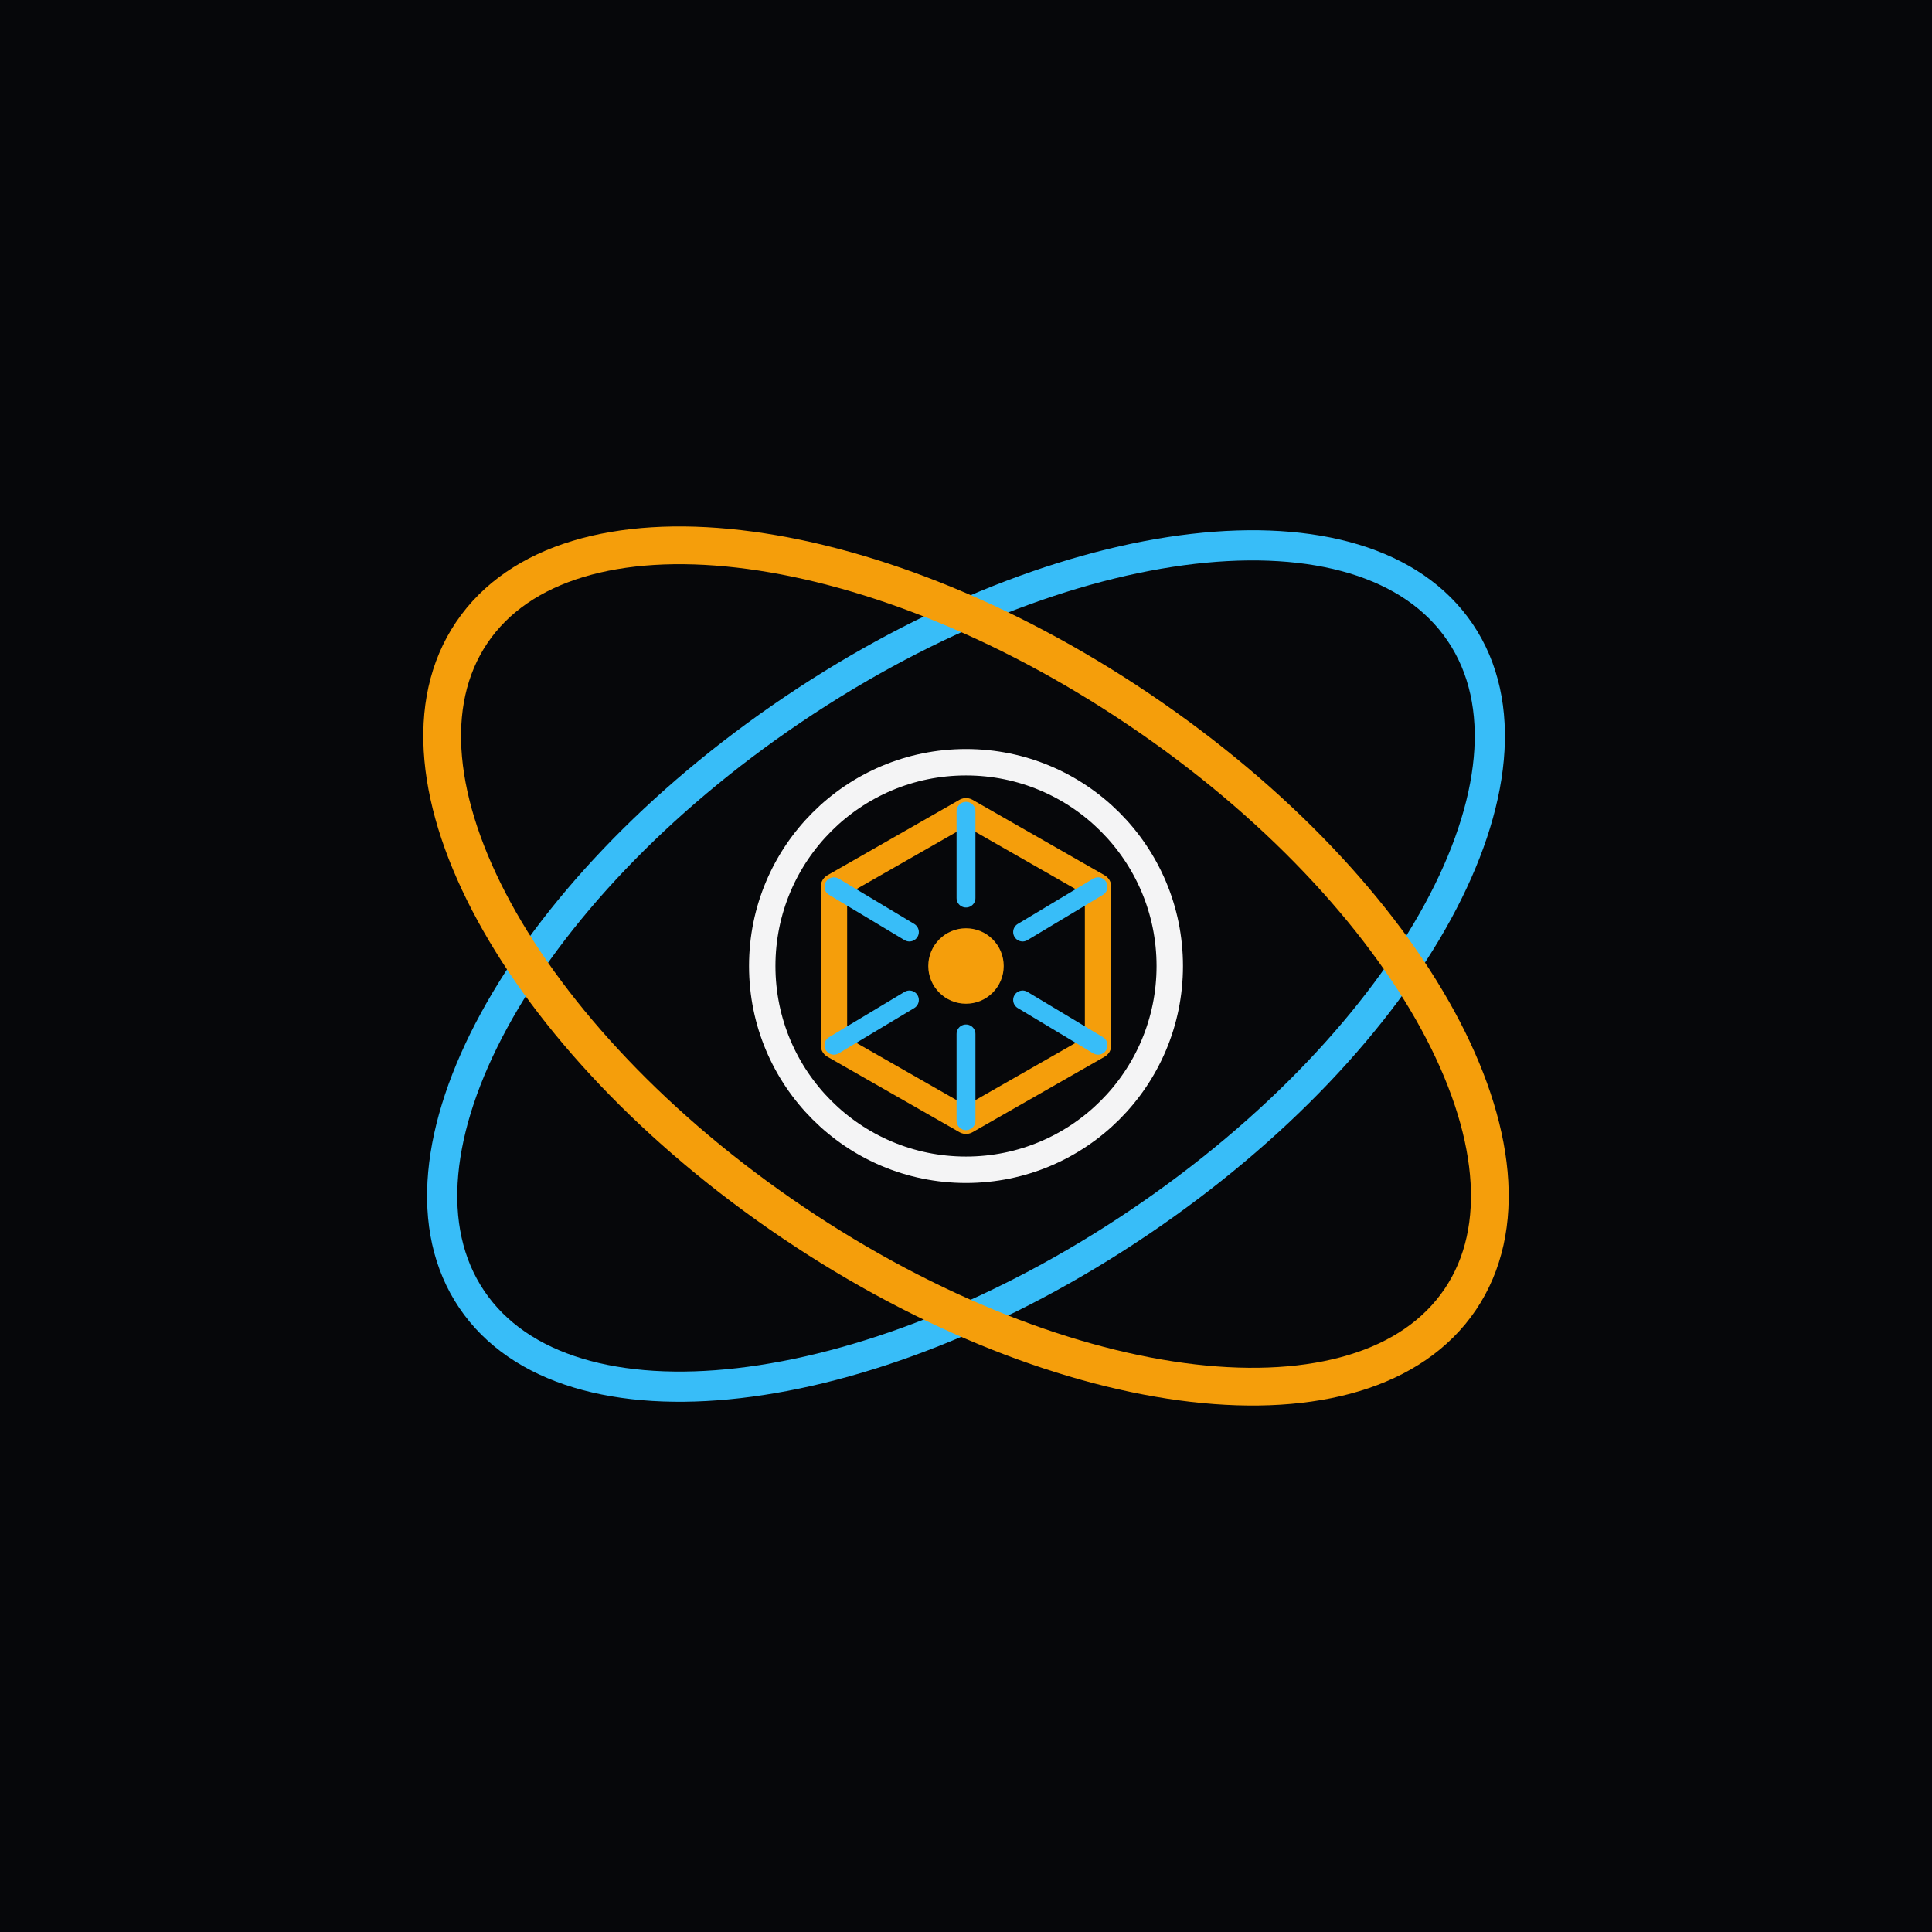
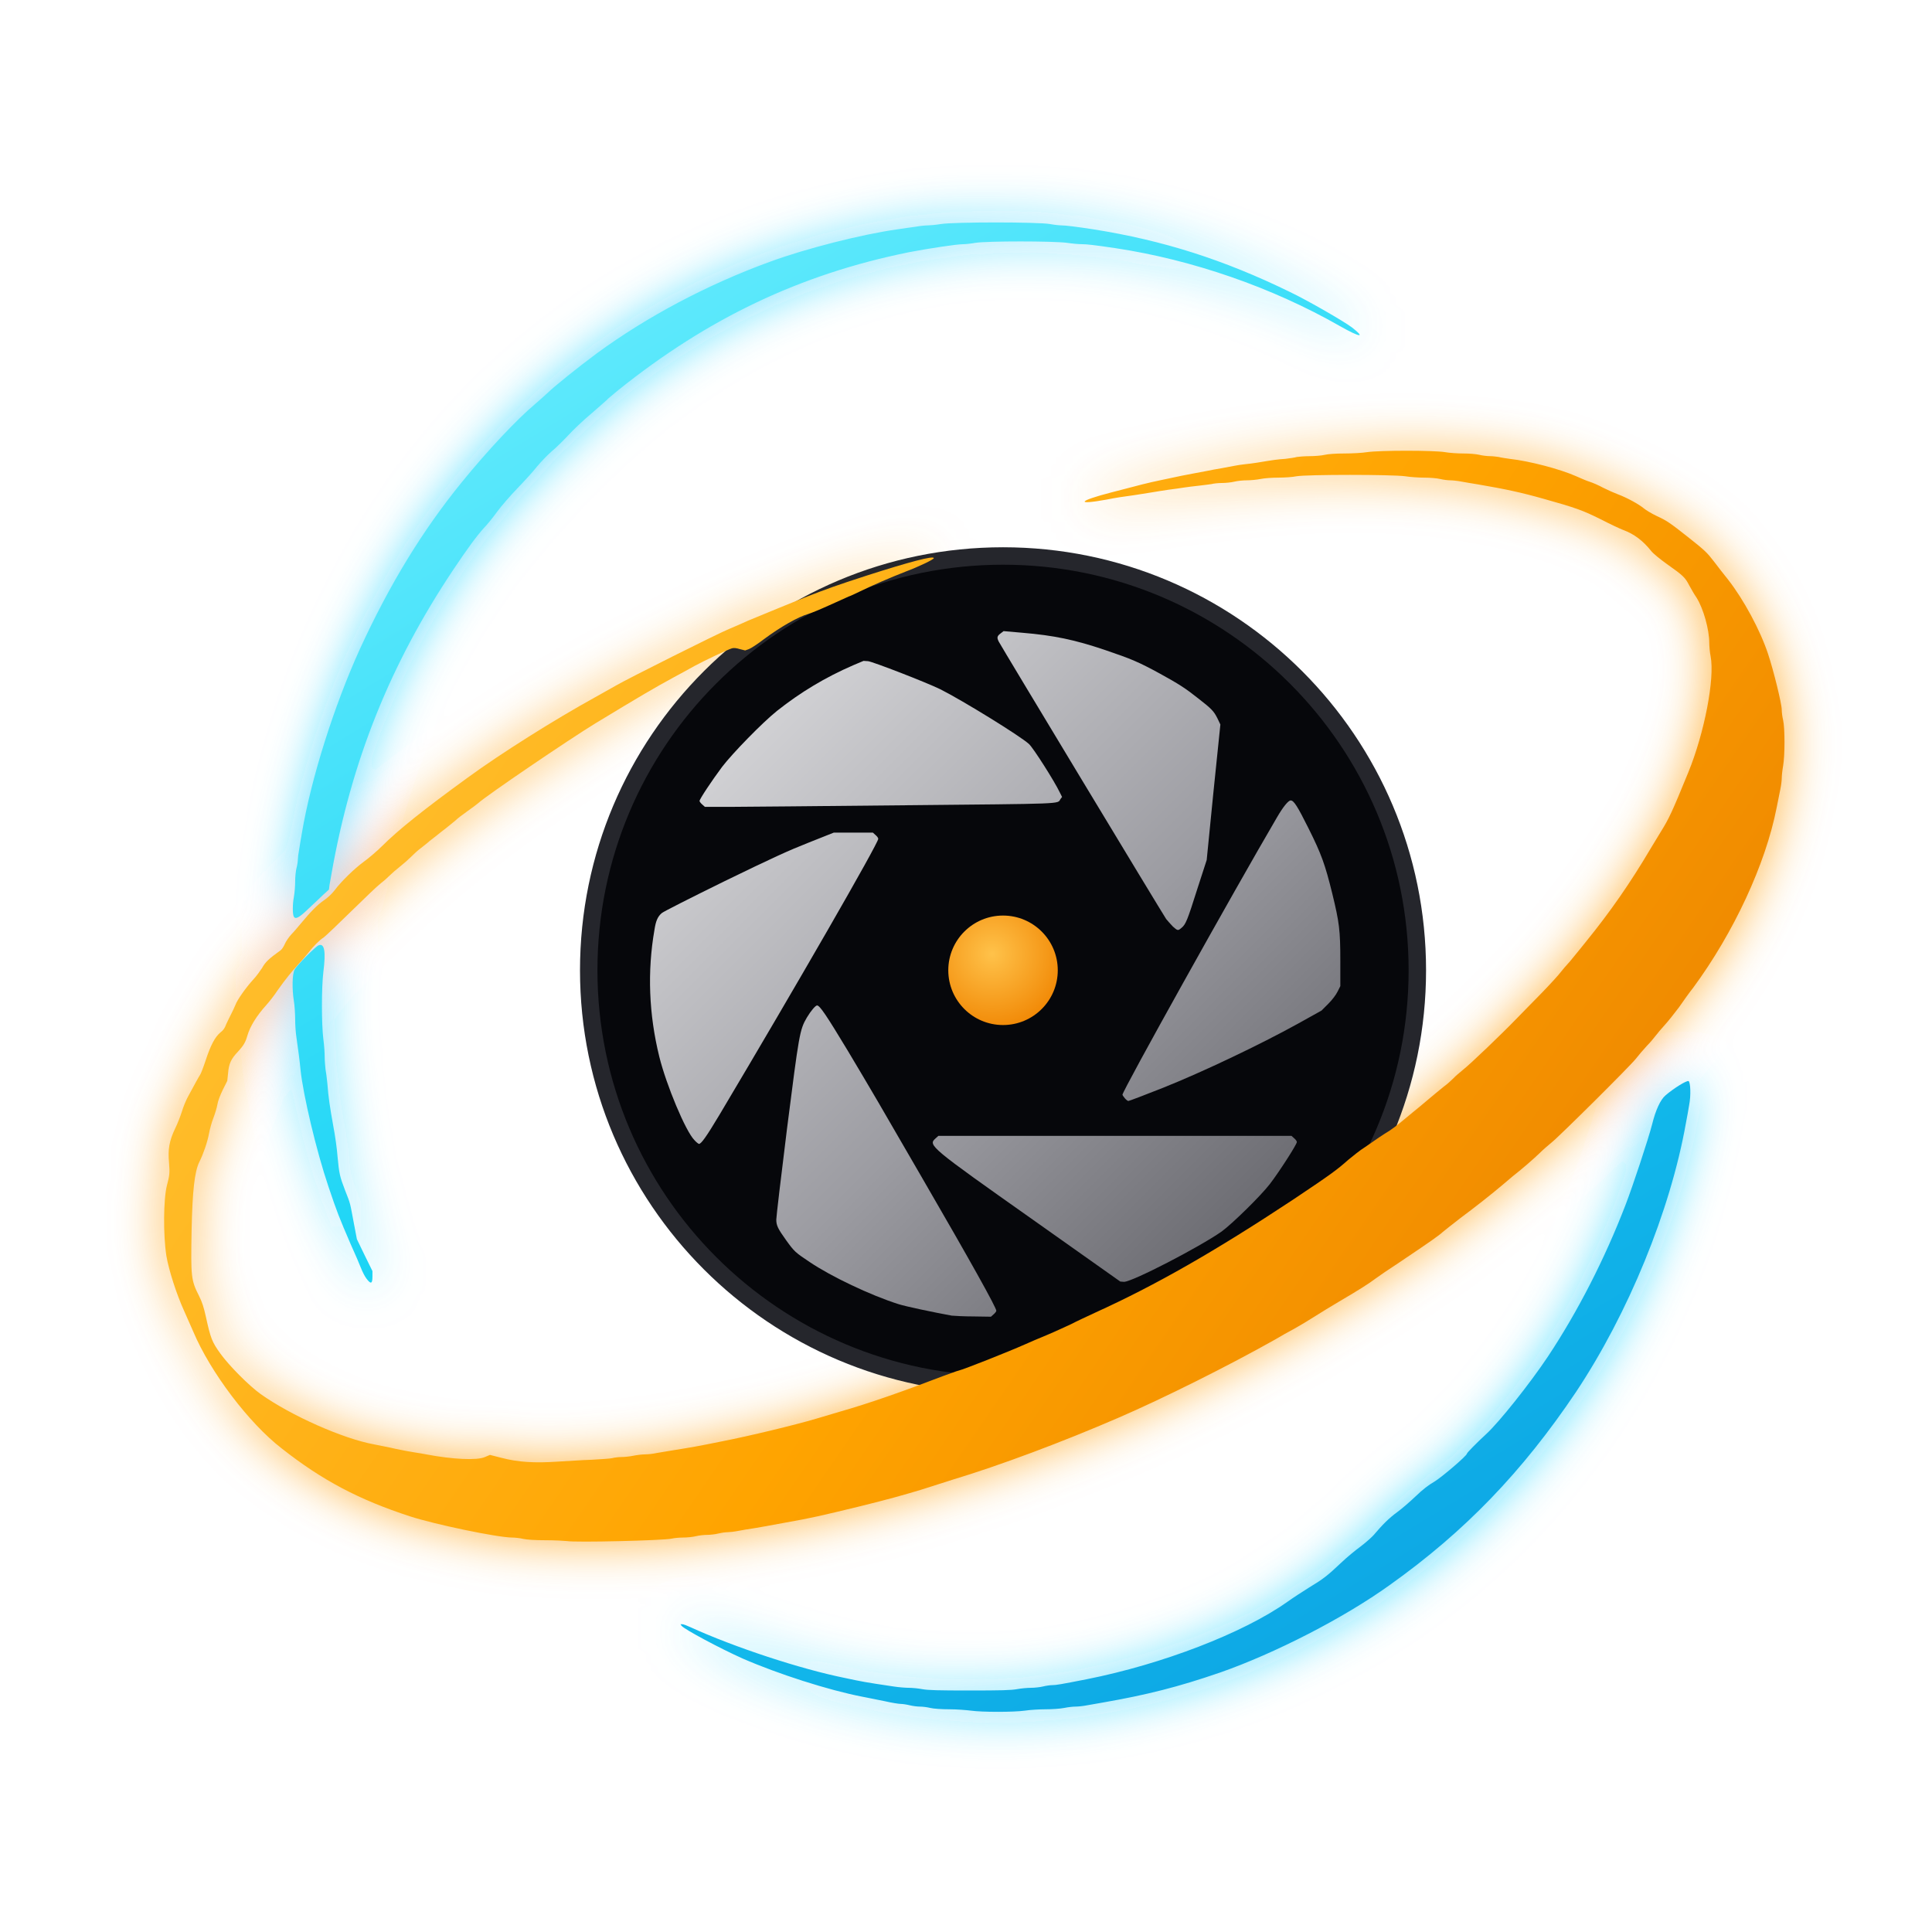
- <svg xmlns="http://www.w3.org/2000/svg" viewBox="0 0 512 512" role="img" aria-label="KINEMA orbital cinema mark">
-   <rect width="512" height="512" fill="#06070A" />
-   <g fill="none" stroke-linecap="round" stroke-linejoin="round">
-     <ellipse cx="256" cy="256" rx="158" ry="82" stroke="#38BDF8" stroke-width="8" transform="rotate(-34 256 256)" />
-     <ellipse cx="256" cy="256" rx="158" ry="82" stroke="#F59E0B" stroke-width="10" transform="rotate(34 256 256)" />
-     <circle cx="256" cy="256" r="54" stroke="#F4F4F5" stroke-width="7" />
-     <path d="M256 215 291 235 291 277 256 297 221 277 221 235Z" stroke="#F59E0B" stroke-width="7" />
-     <path d="M256 215 256 238 M291 235 271 247 M291 277 271 265 M256 297 256 274 M221 277 241 265 M221 235 241 247" stroke="#38BDF8" stroke-width="5" />
+ <svg xmlns="http://www.w3.org/2000/svg" viewBox="0 0 720 720" role="img" aria-label="Kinema">
+   <defs>
+     <linearGradient id="gOrange" gradientUnits="userSpaceOnUse" x1="72.0" y1="180.0" x2="648.0" y2="576.0">
+       <stop offset="0" stop-color="#FFC83D" />
+       <stop offset=".55" stop-color="#FFA400" />
+       <stop offset="1" stop-color="#E67A00" />
+     </linearGradient>
+     <linearGradient id="gCyan" gradientUnits="userSpaceOnUse" x1="144.0" y1="36.0" x2="540.0" y2="684.0">
+       <stop offset="0" stop-color="#7DF3FF" />
+       <stop offset=".5" stop-color="#19D3F5" />
+       <stop offset="1" stop-color="#0A9BE0" />
+     </linearGradient>
+     <linearGradient id="gBlade" gradientUnits="userSpaceOnUse" x1="244.056" y1="231.871" x2="503.553" y2="491.369">
+       <stop offset="0" stop-color="#E4E4E6" />
+       <stop offset=".55" stop-color="#9C9CA2" />
+       <stop offset="1" stop-color="#55555B" />
+     </linearGradient>
+     <radialGradient id="gDot" cx=".4" cy=".35" r=".75">
+       <stop offset="0" stop-color="#FFC24A" />
+       <stop offset="1" stop-color="#F08400" />
+     </radialGradient>
+     <filter id="blur" x="-20%" y="-20%" width="140%" height="140%">
+       <feGaussianBlur stdDeviation="9" />
+     </filter>
+   </defs>
+   <g transform="translate(0 0)">
+     <g filter="url(#blur)" opacity=".75">
+       <path d="M361.8 637.5C360.2 637.3 356.6 637.0 353.8 637.0C350.9 637.0 347.9 636.8 346.7 636.5C345.5 636.2 343.8 636.0 342.8 636.0C341.9 636.0 340.2 635.8 339.0 635.5C337.8 635.2 336.3 635.0 335.7 635.0C335.0 635.0 332.4 634.6 329.8 634.0C327.3 633.5 323.4 632.7 321.3 632.3C308.9 629.9 290.1 623.9 276.8 618.1C268.5 614.4 255.2 607.3 254.0 605.9L253.6 605.3L254.3 605.3C254.7 605.3 256.0 605.8 257.3 606.4C273.5 613.8 298.2 622.0 315.2 625.4C321.3 626.7 322.2 626.9 333.0 628.5C334.9 628.8 337.5 629.0 338.7 629.0C339.9 629.0 342.1 629.2 343.7 629.5C345.9 629.9 349.6 630.0 361.3 630.0C373.0 630.0 376.8 629.9 379.0 629.5C380.6 629.2 382.9 629.0 384.2 629.0C385.4 629.0 387.5 628.8 388.7 628.5C389.9 628.2 391.4 628.0 392.2 628.0C393.6 628.0 395.3 627.7 405.0 625.8C433.2 620.2 463.3 608.6 479.7 597.0C481.8 595.5 485.5 593.1 487.9 591.6C493.2 588.4 494.6 587.3 499.8 582.4C502.0 580.3 505.3 577.6 507.1 576.3C508.8 575.0 511.0 573.1 511.9 572.1C515.2 568.2 517.6 565.8 520.6 563.6C522.4 562.3 525.5 559.6 527.6 557.6C530.2 555.1 532.4 553.4 534.5 552.2C537.2 550.6 546.7 542.5 546.7 541.7C546.7 541.4 550.2 537.8 553.9 534.4C558.6 530.1 570.1 515.7 576.9 505.5C587.9 488.9 598.0 469.3 605.8 449.0C608.5 442.0 614.3 424.5 615.7 419.0C617.0 413.7 618.8 409.8 620.7 408.2C623.7 405.6 628.7 402.5 629.3 402.9C630.0 403.4 630.2 408.3 629.5 411.8C629.3 413.3 628.7 416.3 628.3 418.5C622.5 451.2 606.8 489.5 587.3 518.8C567.4 548.4 546.0 570.7 517.9 590.7C500.8 603.0 475.0 616.2 454.7 623.3C439.0 628.7 427.5 631.6 410.9 634.5C409.3 634.8 406.8 635.2 405.2 635.5C403.7 635.8 401.8 636.0 400.8 636.0C399.9 636.0 398.0 636.2 396.6 636.5C395.1 636.8 392.0 637.0 389.7 637.0C387.4 637.0 383.9 637.2 382.0 637.5C377.7 638.1 366.0 638.1 361.8 637.5ZM136.5 476.4C135.9 475.6 135.0 473.8 134.5 472.5C134.0 471.2 132.3 467.2 130.7 463.7C126.3 453.5 125.6 451.7 122.4 442.2C117.9 428.9 113.0 408.2 112.0 398.7C111.7 395.4 111.2 391.7 110.5 386.8C110.2 385.0 110.0 381.9 110.0 379.9C110.0 377.9 109.8 374.7 109.5 372.9C108.8 368.5 108.9 363.0 109.8 361.3C110.6 359.8 117.5 352.8 118.7 352.3C120.9 351.4 121.5 354.4 120.5 362.3C119.8 368.0 119.8 381.7 120.5 387.2C120.8 389.4 121.0 392.4 121.0 393.9C121.0 395.4 121.2 397.4 121.3 398.4C121.5 399.4 121.8 401.8 122.0 403.8C122.4 409.1 122.9 412.3 124.2 419.6C124.9 423.2 125.6 428.3 125.8 431.1C126.4 437.4 126.6 438.4 128.6 443.6C130.7 448.9 130.4 448.1 131.8 455.5L133.0 461.8L135.9 467.8L138.8 473.7L138.8 475.7C138.8 478.5 138.2 478.7 136.5 476.4ZM109.5 341.6C109.0 340.8 109.0 337.0 109.5 334.4C109.8 332.8 110.0 330.2 110.0 328.5C110.0 326.9 110.2 324.6 110.5 323.5C110.8 322.4 111.0 321.0 111.0 320.3C111.0 319.7 111.2 318.0 111.5 316.5C111.7 315.0 112.2 312.3 112.5 310.5C115.9 290.2 124.5 263.0 134.2 241.7C145.2 217.8 157.3 197.9 172.1 179.7C181.7 167.9 192.5 156.4 199.5 150.5C200.8 149.4 202.8 147.6 204.0 146.5C206.9 143.7 215.4 136.9 222.4 131.7C241.1 118.0 263.5 106.1 286.8 97.6C300.4 92.6 320.9 87.4 334.2 85.5C336.4 85.2 339.5 84.7 341.2 84.5C342.8 84.2 344.9 84.0 345.8 84.0C346.6 84.0 348.8 83.8 350.6 83.5C355.3 82.7 387.1 82.7 391.3 83.5C392.9 83.8 394.8 84.0 395.7 84.0C397.1 84.0 401.2 84.5 407.7 85.5C433.4 89.6 455.9 96.7 480.7 108.8C487.4 112.0 500.9 119.8 503.8 122.0C509.1 126.1 506.9 125.8 499.3 121.5C474.1 107.1 444.3 96.8 415.8 92.5C407.7 91.3 405.0 91.0 403.2 91.0C402.1 91.0 399.6 90.8 397.7 90.5C392.6 89.8 367.7 89.8 363.5 90.5C361.8 90.8 359.8 91.0 359.0 91.0C356.5 91.0 346.0 92.6 338.7 94.0C298.2 102.2 263.8 118.6 230.4 145.4C228.2 147.2 226.3 148.8 226.2 149.0C226.0 149.2 223.4 151.5 220.4 154.1C217.3 156.7 213.4 160.4 211.7 162.3C209.9 164.2 207.2 166.9 205.6 168.2C204.0 169.6 201.6 172.1 200.1 173.9C198.7 175.7 195.4 179.3 192.8 182.0C190.2 184.7 186.8 188.6 185.2 190.8C183.6 193.0 181.4 195.7 180.3 196.8C177.7 199.7 174.4 204.1 168.8 212.5C145.5 247.4 131.0 283.4 123.6 325.3C123.3 326.9 123.0 328.9 122.8 329.8L122.6 331.5L120.4 333.5C119.3 334.6 116.7 337.0 114.8 338.8C111.5 342.0 110.1 342.7 109.5 341.6Z" fill="#12CFFF" fill-rule="evenodd" />
+       <path d="M211.2 574.3C210.2 574.2 206.7 574.0 203.3 574.0C199.4 574.0 196.4 573.8 195.0 573.5C193.8 573.2 191.9 573.0 190.9 573.0C185.5 573.0 162.0 568.1 152.8 565.1C133.8 558.9 120.1 551.7 105.0 539.8C92.8 530.4 78.4 511.4 72.0 496.2C71.1 494.2 69.6 490.7 68.6 488.5C65.7 482.1 62.9 473.3 62.0 468.0C60.8 460.2 60.9 446.9 62.2 441.8C63.2 438.0 63.3 437.2 63.0 433.4C62.5 428.3 63.1 425.1 65.3 420.5C66.2 418.7 67.3 415.8 67.8 414.2C68.3 412.5 69.3 410.1 70.0 408.8C72.3 404.5 74.3 400.9 74.6 400.5C74.8 400.3 75.7 398.0 76.6 395.3C78.5 389.5 80.1 386.5 82.1 384.8C83.2 384.0 83.8 383.1 84.3 381.7C84.8 380.7 85.5 379.1 86.0 378.2C86.5 377.2 87.3 375.6 87.7 374.6C88.4 372.6 91.6 368.1 94.5 364.9C95.5 363.9 96.9 361.9 97.7 360.7C98.9 358.5 100.2 357.3 104.5 354.2C105.0 353.9 105.7 352.8 106.1 351.9C106.5 350.9 107.6 349.3 108.5 348.3C109.5 347.3 111.0 345.5 112.0 344.3C115.9 339.6 118.3 337.2 120.6 335.6C122.1 334.6 123.6 333.2 124.6 331.9C127.3 328.3 132.1 323.7 135.5 321.2C137.3 319.9 140.5 317.2 142.5 315.2C148.3 309.4 157.9 301.7 174.3 289.8C186.6 280.8 206.8 268.1 221.7 259.9C224.4 258.4 227.9 256.4 229.7 255.4C233.6 253.1 267.3 236.2 271.7 234.4C273.4 233.7 276.6 232.3 278.8 231.3C283.8 229.2 296.3 224.1 299.8 222.7C308.3 219.4 311.3 218.3 323.0 214.5C338.9 209.4 348.0 207.0 348.0 208.0C348.0 208.5 342.6 211.1 337.3 213.1C331.9 215.2 325.0 218.2 320.5 220.4C318.8 221.2 317.0 222.1 316.3 222.3C315.7 222.6 312.5 224.0 309.2 225.5C305.9 227.0 302.3 228.5 301.2 228.8C297.4 229.9 290.9 233.6 284.7 238.2C282.5 239.9 279.9 241.6 279.1 241.9L277.7 242.4L275.7 241.9C274.4 241.5 273.5 241.4 272.8 241.6C271.1 242.1 262.3 246.3 258.8 248.2C257.0 249.2 253.6 251.1 251.3 252.3C244.1 256.2 238.5 259.5 222.0 269.5C212.0 275.6 181.1 296.6 178.1 299.4C177.6 299.8 175.8 301.2 174.2 302.3C172.5 303.5 170.5 305.0 169.7 305.8C168.8 306.5 166.6 308.4 164.7 309.8C162.8 311.3 160.7 313.0 160.0 313.5C159.4 314.1 157.9 315.2 156.8 316.1C155.7 316.9 154.1 318.4 153.2 319.3C152.2 320.3 150.4 321.9 149.0 323.0C147.6 324.1 146.0 325.5 145.3 326.2C144.7 326.8 143.2 328.2 142.0 329.1C140.8 330.0 135.9 334.7 131.0 339.5C126.1 344.3 121.5 348.7 120.7 349.3C119.0 350.4 116.9 352.5 114.8 355.2C114.1 356.1 112.6 357.8 111.5 359.0C108.7 362.1 106.4 364.9 103.5 369.0C102.2 371.0 100.2 373.5 99.2 374.6C95.6 378.6 93.2 382.5 92.2 385.9C91.5 388.4 90.8 389.6 88.7 391.9C86.1 394.6 85.3 396.4 85.0 399.9L84.7 402.8L83.0 406.2C82.0 408.3 81.2 410.3 81.0 411.7C80.8 412.9 80.1 415.1 79.5 416.7C78.9 418.2 78.2 420.8 77.9 422.4C77.3 425.7 75.7 430.2 74.3 433.0C72.5 436.6 71.7 443.9 71.4 458.7C71.1 475.9 71.2 477.1 74.2 483.0C75.4 485.4 75.9 487.1 76.7 490.6C78.5 498.8 79.0 500.1 82.1 504.4C85.4 509.0 92.8 516.4 97.1 519.5C108.5 527.6 127.9 536.2 139.5 538.3C141.5 538.7 145.2 539.4 147.7 540.0C150.1 540.5 153.3 541.1 154.7 541.3C156.0 541.5 157.9 541.8 158.8 542.0C168.8 543.9 177.8 544.3 180.7 543.0L182.6 542.2L186.9 543.3C193.0 544.9 199.2 545.3 207.9 544.7C211.5 544.5 217.3 544.1 220.7 544.0C224.1 543.8 227.4 543.6 228.2 543.4C228.9 543.2 230.4 543.0 231.5 543.0C232.6 543.0 234.7 542.8 236.1 542.5C237.5 542.2 239.5 542.0 240.5 542.0C241.5 542.0 243.4 541.8 244.7 541.5C246.1 541.3 248.7 540.8 250.7 540.5C257.6 539.4 260.0 539.0 269.3 537.1C279.1 535.2 296.5 531.0 304.2 528.7C306.6 528.0 310.7 526.8 313.3 526.0C323.8 523.0 336.4 518.6 351.5 512.8C354.1 511.9 356.6 510.9 357.2 510.8C359.3 510.3 375.7 503.8 382.0 501.0C383.6 500.3 387.2 498.7 390.2 497.5C393.1 496.3 397.1 494.4 399.1 493.5C401.0 492.5 405.1 490.6 408.1 489.2C430.8 478.9 452.8 466.3 482.0 447.0C496.2 437.5 498.2 436.0 502.5 432.2C504.2 430.8 506.9 428.6 508.7 427.5C510.4 426.3 512.8 424.7 513.9 423.9C515.1 423.1 516.8 422.0 517.8 421.4C518.7 420.8 520.5 419.5 521.7 418.5C522.9 417.5 525.0 415.8 526.3 414.7C527.7 413.6 530.3 411.4 532.2 409.8C534.0 408.3 536.6 406.1 538.0 405.0C539.4 404.0 541.0 402.5 541.7 401.8C542.3 401.1 543.9 399.8 545.2 398.7C547.8 396.7 560.0 385.0 565.1 379.7C567.0 377.8 571.1 373.5 574.4 370.2C577.6 366.9 580.9 363.3 581.7 362.2C582.6 361.1 583.6 359.9 584.0 359.5C584.4 359.1 585.6 357.7 586.7 356.3C587.8 355.0 589.7 352.6 591.0 351.0C600.1 339.8 607.6 329.0 615.1 316.3C616.0 314.8 617.7 312.0 618.8 310.2C622.0 305.1 623.1 302.7 629.2 287.8C635.2 273.1 639.1 252.9 637.5 244.6C637.2 243.1 637.0 240.9 637.0 239.6C637.0 234.6 634.8 226.8 632.3 222.8C631.4 221.5 630.2 219.4 629.5 218.1C628.0 215.2 627.3 214.5 621.2 210.2C618.7 208.4 616.1 206.3 615.4 205.4C612.3 201.5 609.0 199.0 604.9 197.5C603.6 197.0 599.8 195.2 596.5 193.5C589.9 190.2 587.1 189.2 575.3 185.9C566.8 183.5 561.2 182.3 550.7 180.5C548.9 180.2 546.3 179.8 544.8 179.5C543.3 179.2 541.3 179.0 540.5 179.0C539.6 179.0 537.9 178.8 536.7 178.5C535.5 178.2 532.8 178.0 530.8 178.0C528.8 178.0 525.6 177.8 523.8 177.5C519.0 176.8 486.9 176.8 483.1 177.5C481.7 177.8 478.7 178.0 476.4 178.0C474.2 178.0 471.2 178.2 469.8 178.5C468.3 178.8 466.0 179.0 464.7 179.0C463.3 179.0 461.2 179.2 460.0 179.5C458.8 179.8 456.7 180.0 455.3 180.0C454.0 180.0 452.2 180.2 451.5 180.4C450.8 180.5 448.7 180.8 446.8 181.0C445.0 181.2 442.4 181.5 441.2 181.7C439.9 181.9 437.3 182.3 435.5 182.5C433.7 182.8 430.8 183.2 429.2 183.5C425.1 184.2 420.3 184.9 417.3 185.3C416.0 185.5 413.7 185.9 412.3 186.2C400.7 188.3 401.8 186.7 414.2 183.5C425.2 180.6 428.0 179.9 432.3 179.0C440.6 177.2 441.4 177.1 444.5 176.5C446.2 176.2 448.6 175.7 449.8 175.5C451.1 175.2 453.5 174.8 455.2 174.5C456.8 174.2 459.0 173.8 460.0 173.6C461.0 173.4 462.8 173.1 464.0 173.0C465.2 172.9 467.3 172.6 468.6 172.4C474.6 171.4 476.0 171.2 479.0 171.0C480.7 170.8 482.7 170.5 483.3 170.3C484.0 170.2 486.1 170.0 488.0 170.0C489.9 170.0 492.5 169.8 493.7 169.5C495.0 169.2 497.8 169.0 501.0 169.0C503.9 169.0 507.7 168.8 509.5 168.5C514.2 167.8 534.2 167.8 538.5 168.5C540.1 168.8 543.2 169.0 545.3 169.0C547.4 169.0 550.1 169.2 551.3 169.5C552.5 169.8 554.3 170.0 555.3 170.0C556.3 170.0 557.8 170.2 558.5 170.3C559.2 170.5 561.1 170.8 562.6 171.0C569.9 171.8 581.3 174.8 587.2 177.4C589.0 178.2 591.3 179.2 592.3 179.5C593.3 179.8 595.7 180.8 597.5 181.8C599.3 182.7 601.8 183.8 602.9 184.2C606.4 185.5 610.7 187.9 612.4 189.3C613.2 190.0 615.5 191.4 617.4 192.3C621.1 194.0 622.3 194.8 629.0 200.1C635.6 205.3 636.2 206.0 638.7 209.2C639.9 210.8 642.3 213.9 644.0 216.0C649.8 223.4 656.0 234.9 658.9 243.7C661.0 250.0 664.0 262.3 664.0 264.5C664.0 265.4 664.2 267.1 664.5 268.3C665.2 271.3 665.2 281.5 664.5 285.5C664.2 287.2 664.0 289.2 664.0 290.0C664.0 290.8 663.8 292.6 663.5 294.0C663.2 295.4 662.6 298.5 662.1 301.0C658.0 322.0 646.1 347.6 631.0 368.1C629.8 369.6 627.4 372.9 625.7 375.4C623.9 377.8 621.5 380.8 620.3 382.1C619.1 383.4 617.6 385.2 617.0 386.0C616.4 386.8 614.9 388.6 613.7 389.8C612.5 391.1 610.6 393.3 609.6 394.6C607.3 397.5 581.0 423.6 578.2 425.8C577.1 426.7 575.0 428.5 573.7 429.8C571.3 432.1 567.4 435.5 563.7 438.4C562.9 439.1 561.1 440.6 559.8 441.7C555.9 445.0 549.7 449.9 544.3 453.9C541.5 456.1 538.5 458.4 537.7 459.1C536.3 460.4 533.8 462.2 521.0 470.8C517.6 473.0 513.8 475.6 512.6 476.5C510.1 478.4 506.3 480.8 498.8 485.2C496.1 486.8 492.0 489.3 489.8 490.7C487.6 492.1 484.3 494.1 482.3 495.2C480.4 496.2 477.2 498.0 475.2 499.2C457.8 509.0 433.6 521.1 416.7 528.4C395.9 537.4 372.7 546.1 354.8 551.5C351.0 552.7 345.7 554.4 343.2 555.2C336.2 557.3 331.2 558.7 320.7 561.3C305.9 564.9 302.5 565.7 292.3 567.5C285.7 568.7 284.3 569.0 281.2 569.5C279.3 569.8 276.6 570.2 275.2 570.5C273.7 570.8 271.9 571.0 271.2 571.0C270.4 571.0 268.9 571.2 267.7 571.5C266.5 571.8 264.6 572.0 263.5 572.0C262.4 572.0 260.5 572.2 259.3 572.5C258.1 572.8 256.0 573.0 254.5 573.0C253.0 573.0 251.2 573.2 250.3 573.4C247.3 574.1 214.4 574.9 211.2 574.3Z" fill="#FF9A00" fill-rule="evenodd" />
+     </g>
+     <circle cx="373.8" cy="361.6" r="154.4" fill="#06070B" stroke="#25262C" stroke-width="6.5" />
+     <path d="M361.8 637.5C360.2 637.3 356.6 637.0 353.8 637.0C350.9 637.0 347.9 636.8 346.7 636.5C345.5 636.2 343.8 636.0 342.8 636.0C341.9 636.0 340.2 635.8 339.0 635.5C337.8 635.2 336.3 635.0 335.7 635.0C335.0 635.0 332.4 634.6 329.8 634.0C327.3 633.5 323.4 632.7 321.3 632.3C308.9 629.9 290.1 623.9 276.8 618.1C268.5 614.4 255.2 607.3 254.0 605.9L253.6 605.3L254.3 605.3C254.7 605.3 256.0 605.8 257.3 606.4C273.5 613.8 298.2 622.0 315.2 625.4C321.3 626.7 322.2 626.9 333.0 628.5C334.9 628.8 337.5 629.0 338.7 629.0C339.9 629.0 342.1 629.2 343.7 629.5C345.9 629.9 349.6 630.0 361.3 630.0C373.0 630.0 376.8 629.9 379.0 629.5C380.6 629.2 382.9 629.0 384.2 629.0C385.4 629.0 387.5 628.8 388.7 628.5C389.9 628.2 391.4 628.0 392.2 628.0C393.6 628.0 395.3 627.7 405.0 625.8C433.2 620.2 463.3 608.6 479.7 597.0C481.8 595.5 485.5 593.1 487.9 591.6C493.2 588.4 494.6 587.3 499.8 582.4C502.0 580.3 505.3 577.6 507.1 576.3C508.8 575.0 511.0 573.1 511.9 572.1C515.2 568.2 517.6 565.8 520.6 563.6C522.4 562.3 525.5 559.6 527.6 557.6C530.2 555.1 532.4 553.4 534.5 552.2C537.2 550.6 546.7 542.5 546.7 541.7C546.7 541.4 550.2 537.8 553.9 534.4C558.6 530.1 570.1 515.7 576.9 505.5C587.9 488.9 598.0 469.3 605.8 449.0C608.5 442.0 614.3 424.5 615.7 419.0C617.0 413.7 618.8 409.8 620.7 408.2C623.7 405.6 628.7 402.5 629.3 402.9C630.0 403.4 630.2 408.3 629.5 411.8C629.3 413.3 628.7 416.3 628.3 418.5C622.5 451.2 606.8 489.5 587.3 518.8C567.4 548.4 546.0 570.7 517.9 590.7C500.8 603.0 475.0 616.2 454.7 623.3C439.0 628.7 427.5 631.6 410.9 634.5C409.3 634.8 406.8 635.2 405.2 635.5C403.7 635.8 401.8 636.0 400.8 636.0C399.9 636.0 398.0 636.2 396.6 636.5C395.1 636.8 392.0 637.0 389.7 637.0C387.4 637.0 383.9 637.2 382.0 637.5C377.7 638.1 366.0 638.1 361.8 637.5ZM136.5 476.4C135.9 475.6 135.0 473.8 134.5 472.5C134.0 471.2 132.3 467.2 130.7 463.7C126.3 453.5 125.6 451.7 122.4 442.2C117.9 428.9 113.0 408.2 112.0 398.7C111.7 395.4 111.2 391.7 110.5 386.8C110.2 385.0 110.0 381.9 110.0 379.9C110.0 377.9 109.8 374.7 109.5 372.9C108.8 368.5 108.9 363.0 109.8 361.3C110.6 359.8 117.5 352.8 118.7 352.3C120.9 351.4 121.5 354.4 120.5 362.3C119.8 368.0 119.8 381.7 120.5 387.2C120.8 389.4 121.0 392.4 121.0 393.9C121.0 395.4 121.2 397.4 121.3 398.4C121.5 399.4 121.8 401.8 122.0 403.8C122.4 409.1 122.9 412.3 124.2 419.6C124.9 423.2 125.6 428.3 125.8 431.1C126.4 437.4 126.6 438.4 128.6 443.6C130.7 448.9 130.4 448.1 131.8 455.5L133.0 461.8L135.9 467.8L138.8 473.7L138.8 475.7C138.8 478.5 138.2 478.7 136.5 476.4ZM109.5 341.6C109.0 340.8 109.0 337.0 109.5 334.4C109.8 332.8 110.0 330.2 110.0 328.5C110.0 326.9 110.2 324.6 110.5 323.5C110.8 322.4 111.0 321.0 111.0 320.3C111.0 319.7 111.2 318.0 111.5 316.5C111.7 315.0 112.2 312.3 112.5 310.5C115.9 290.2 124.5 263.0 134.2 241.7C145.2 217.8 157.3 197.9 172.1 179.7C181.7 167.9 192.5 156.4 199.5 150.5C200.8 149.4 202.8 147.6 204.0 146.5C206.9 143.7 215.4 136.9 222.4 131.7C241.1 118.0 263.5 106.1 286.8 97.6C300.4 92.6 320.9 87.4 334.2 85.5C336.4 85.2 339.5 84.7 341.2 84.5C342.8 84.2 344.9 84.0 345.8 84.0C346.6 84.0 348.8 83.8 350.6 83.5C355.3 82.7 387.1 82.7 391.3 83.5C392.9 83.8 394.8 84.0 395.7 84.0C397.1 84.0 401.2 84.5 407.7 85.5C433.4 89.6 455.9 96.7 480.7 108.8C487.4 112.0 500.9 119.8 503.8 122.0C509.1 126.1 506.9 125.8 499.3 121.5C474.1 107.1 444.3 96.8 415.8 92.5C407.7 91.3 405.0 91.0 403.2 91.0C402.1 91.0 399.6 90.8 397.7 90.5C392.6 89.8 367.7 89.8 363.5 90.5C361.8 90.8 359.8 91.0 359.0 91.0C356.5 91.0 346.0 92.6 338.7 94.0C298.2 102.2 263.8 118.6 230.4 145.4C228.2 147.2 226.3 148.8 226.2 149.0C226.0 149.2 223.4 151.5 220.4 154.1C217.3 156.7 213.4 160.4 211.7 162.3C209.9 164.2 207.2 166.9 205.6 168.2C204.0 169.6 201.6 172.1 200.1 173.9C198.7 175.7 195.4 179.3 192.8 182.0C190.2 184.7 186.8 188.6 185.2 190.8C183.6 193.0 181.4 195.7 180.3 196.8C177.7 199.7 174.4 204.1 168.8 212.5C145.5 247.4 131.0 283.4 123.6 325.3C123.3 326.9 123.0 328.9 122.8 329.8L122.6 331.5L120.4 333.5C119.3 334.6 116.7 337.0 114.8 338.8C111.5 342.0 110.1 342.7 109.5 341.6Z" fill="url(#gCyan)" fill-rule="evenodd" />
+     <path d="M354.7 490.3C348.1 489.1 337.6 486.9 334.8 486.0C324.4 482.7 309.7 475.7 301.7 470.3C296.3 466.7 296.0 466.4 292.9 462.1C289.9 457.9 289.3 456.7 289.3 454.5C289.3 453.5 291.1 438.2 293.3 420.6C297.8 385.3 298.0 383.8 300.7 379.2C302.2 376.7 303.9 374.7 304.5 374.7C305.5 374.7 308.0 378.4 315.9 391.5C324.8 406.4 327.9 411.7 343.5 438.7C362.0 470.6 371.3 487.3 371.3 488.5C371.3 488.7 370.9 489.3 370.3 489.8L369.3 490.7L362.9 490.6C359.4 490.6 355.7 490.4 354.7 490.3ZM385.0 454.6C346.6 427.5 345.8 426.8 348.6 424.3L349.7 423.3L415.5 423.3L481.3 423.3L482.3 424.2C482.9 424.7 483.3 425.3 483.3 425.6C483.3 426.5 476.6 436.9 473.2 441.3C469.9 445.6 459.1 456.2 455.2 459.0C446.9 464.8 422.0 477.7 418.9 477.7L417.5 477.6L385.0 454.6ZM258.8 424.9C255.5 421.6 248.3 404.3 245.7 393.8C241.8 378.0 241.2 362.0 243.9 346.5C244.4 343.2 245.1 341.6 246.6 340.3C247.1 339.8 257.6 334.5 269.8 328.5C288.3 319.5 293.8 317.0 301.4 314.0L310.7 310.3L318.0 310.3L325.3 310.3L326.3 311.2C326.9 311.7 327.3 312.3 327.3 312.6C327.3 314.3 296.8 367.3 268.1 415.5C263.2 423.7 261.3 426.3 260.5 426.3C260.3 426.3 259.5 425.7 258.8 424.9ZM419.2 409.3C418.7 408.7 418.3 408.1 418.3 408.0C418.3 406.5 459.5 332.6 475.9 304.6C478.1 300.8 480.1 298.3 481.0 298.3C482.2 298.3 483.6 300.6 487.6 308.6C492.5 318.4 493.8 322.1 496.5 333.0C499.1 343.7 499.5 346.6 499.5 358.0L499.5 367.5L498.5 369.5C497.9 370.7 496.6 372.5 495.0 374.1L492.5 376.6L483.7 381.5C469.8 389.2 448.2 399.5 433.4 405.4C426.6 408.1 420.8 410.3 420.5 410.3C420.3 410.3 419.7 409.9 419.2 409.3ZM437.1 345.3C436.3 344.5 435.2 343.2 434.6 342.5C433.1 340.3 373.0 240.7 372.2 239.1C371.4 237.5 371.6 237.0 373.1 235.9L374.0 235.2L380.9 235.8C392.8 236.8 400.5 238.4 412.0 242.3C421.7 245.6 424.3 246.7 432.2 251.0C439.3 254.9 441.8 256.5 446.7 260.4C451.6 264.2 452.4 265.1 453.7 267.7L454.8 270.0L452.2 295.3L449.7 320.5L446.2 331.3C442.5 343.0 441.9 344.5 440.3 345.8C439.0 346.9 438.9 346.9 437.1 345.3ZM261.7 299.8C261.1 299.3 260.7 298.7 260.7 298.5C260.7 297.8 265.3 290.9 269.1 285.8C273.0 280.7 284.1 269.3 289.6 264.9C298.3 258.0 307.6 252.4 318.0 247.9L321.8 246.3L323.5 246.4C325.3 246.6 345.2 254.3 350.5 256.9C358.8 261.1 380.1 274.2 383.5 277.3C385.1 278.8 392.9 291.0 395.0 295.4L395.8 297.0L395.2 297.8C394.0 299.7 397.6 299.5 336.8 300.1C305.8 300.4 276.5 300.7 271.6 300.7L262.7 300.7L261.7 299.8Z" fill="url(#gBlade)" fill-rule="evenodd" />
+     <circle cx="373.8" cy="361.6" r="20.4" fill="url(#gDot)" />
+     <path d="M211.2 574.3C210.2 574.2 206.7 574.0 203.3 574.0C199.4 574.0 196.4 573.8 195.0 573.5C193.8 573.2 191.9 573.0 190.9 573.0C185.5 573.0 162.0 568.1 152.8 565.1C133.8 558.9 120.1 551.7 105.0 539.8C92.8 530.4 78.4 511.4 72.0 496.2C71.1 494.2 69.6 490.7 68.6 488.5C65.7 482.1 62.9 473.3 62.0 468.0C60.8 460.2 60.9 446.9 62.2 441.8C63.2 438.0 63.3 437.2 63.0 433.4C62.5 428.3 63.1 425.1 65.3 420.5C66.2 418.7 67.3 415.8 67.8 414.2C68.3 412.5 69.3 410.1 70.0 408.8C72.3 404.5 74.3 400.9 74.6 400.5C74.8 400.3 75.7 398.0 76.6 395.3C78.5 389.5 80.1 386.5 82.1 384.8C83.2 384.0 83.8 383.1 84.3 381.7C84.8 380.7 85.5 379.1 86.0 378.2C86.5 377.2 87.3 375.6 87.7 374.6C88.4 372.6 91.6 368.1 94.5 364.9C95.5 363.9 96.9 361.9 97.7 360.7C98.9 358.5 100.2 357.3 104.5 354.2C105.0 353.9 105.7 352.8 106.1 351.9C106.5 350.9 107.6 349.3 108.5 348.3C109.5 347.3 111.0 345.5 112.0 344.3C115.9 339.6 118.3 337.2 120.6 335.6C122.1 334.6 123.6 333.2 124.6 331.9C127.3 328.3 132.1 323.7 135.5 321.2C137.3 319.9 140.5 317.2 142.5 315.2C148.3 309.4 157.9 301.7 174.3 289.8C186.6 280.8 206.8 268.1 221.7 259.9C224.4 258.4 227.9 256.4 229.7 255.4C233.6 253.1 267.3 236.2 271.7 234.4C273.4 233.7 276.6 232.3 278.8 231.3C283.8 229.2 296.3 224.1 299.8 222.7C308.3 219.4 311.3 218.3 323.0 214.5C338.9 209.4 348.0 207.0 348.0 208.0C348.0 208.5 342.6 211.1 337.3 213.1C331.9 215.2 325.0 218.2 320.5 220.4C318.8 221.2 317.0 222.1 316.3 222.3C315.7 222.6 312.5 224.0 309.2 225.5C305.9 227.0 302.3 228.5 301.2 228.8C297.4 229.9 290.9 233.6 284.7 238.2C282.5 239.9 279.9 241.6 279.1 241.9L277.7 242.4L275.7 241.9C274.4 241.5 273.5 241.4 272.8 241.6C271.1 242.1 262.3 246.3 258.8 248.2C257.0 249.2 253.6 251.1 251.3 252.3C244.1 256.2 238.5 259.5 222.0 269.5C212.0 275.6 181.1 296.6 178.1 299.4C177.6 299.8 175.8 301.2 174.2 302.3C172.5 303.5 170.5 305.0 169.7 305.8C168.8 306.5 166.6 308.4 164.7 309.8C162.8 311.3 160.7 313.0 160.0 313.5C159.4 314.1 157.9 315.2 156.8 316.1C155.7 316.9 154.1 318.4 153.2 319.3C152.2 320.3 150.4 321.9 149.0 323.0C147.6 324.1 146.0 325.5 145.3 326.2C144.7 326.8 143.2 328.2 142.0 329.1C140.8 330.0 135.9 334.7 131.0 339.5C126.1 344.3 121.5 348.7 120.7 349.3C119.0 350.4 116.9 352.5 114.8 355.2C114.1 356.1 112.6 357.8 111.5 359.0C108.7 362.1 106.4 364.9 103.5 369.0C102.2 371.0 100.2 373.5 99.2 374.6C95.6 378.6 93.2 382.5 92.2 385.9C91.5 388.4 90.8 389.6 88.7 391.9C86.1 394.6 85.3 396.4 85.0 399.9L84.7 402.8L83.0 406.2C82.0 408.3 81.2 410.3 81.0 411.7C80.8 412.9 80.1 415.1 79.5 416.7C78.9 418.2 78.2 420.8 77.9 422.4C77.3 425.7 75.7 430.2 74.3 433.0C72.5 436.6 71.7 443.9 71.4 458.7C71.1 475.9 71.2 477.1 74.2 483.0C75.4 485.4 75.9 487.1 76.7 490.6C78.5 498.8 79.0 500.1 82.1 504.4C85.4 509.0 92.8 516.4 97.1 519.5C108.5 527.6 127.9 536.2 139.5 538.3C141.5 538.7 145.2 539.4 147.7 540.0C150.1 540.5 153.3 541.1 154.7 541.3C156.0 541.5 157.9 541.8 158.8 542.0C168.8 543.9 177.8 544.3 180.7 543.0L182.6 542.2L186.9 543.3C193.0 544.9 199.2 545.3 207.9 544.7C211.5 544.5 217.3 544.1 220.7 544.0C224.1 543.8 227.4 543.6 228.2 543.4C228.9 543.2 230.4 543.0 231.5 543.0C232.6 543.0 234.7 542.8 236.1 542.5C237.5 542.2 239.5 542.0 240.5 542.0C241.5 542.0 243.4 541.8 244.7 541.5C246.1 541.3 248.7 540.8 250.7 540.5C257.6 539.4 260.0 539.0 269.3 537.1C279.1 535.2 296.5 531.0 304.2 528.7C306.6 528.0 310.7 526.8 313.3 526.0C323.8 523.0 336.4 518.6 351.5 512.8C354.1 511.9 356.6 510.9 357.2 510.8C359.3 510.3 375.7 503.8 382.0 501.0C383.6 500.3 387.2 498.7 390.2 497.5C393.1 496.3 397.1 494.4 399.1 493.5C401.0 492.5 405.1 490.6 408.1 489.2C430.8 478.9 452.8 466.3 482.0 447.0C496.2 437.5 498.2 436.0 502.5 432.2C504.2 430.8 506.9 428.6 508.7 427.5C510.4 426.3 512.8 424.7 513.9 423.9C515.1 423.1 516.8 422.0 517.8 421.4C518.7 420.8 520.5 419.5 521.7 418.5C522.9 417.5 525.0 415.8 526.3 414.7C527.7 413.6 530.3 411.4 532.2 409.8C534.0 408.3 536.6 406.1 538.0 405.0C539.4 404.0 541.0 402.5 541.7 401.8C542.3 401.1 543.9 399.8 545.2 398.7C547.8 396.7 560.0 385.0 565.1 379.7C567.0 377.8 571.1 373.5 574.4 370.2C577.6 366.9 580.9 363.3 581.7 362.2C582.6 361.1 583.6 359.9 584.0 359.5C584.4 359.1 585.6 357.7 586.7 356.3C587.8 355.0 589.7 352.6 591.0 351.0C600.1 339.8 607.6 329.0 615.1 316.3C616.0 314.8 617.7 312.0 618.8 310.2C622.0 305.1 623.1 302.7 629.2 287.8C635.2 273.1 639.1 252.9 637.5 244.6C637.2 243.1 637.0 240.9 637.0 239.6C637.0 234.6 634.8 226.8 632.3 222.8C631.4 221.5 630.2 219.4 629.5 218.1C628.0 215.2 627.3 214.5 621.2 210.2C618.7 208.4 616.1 206.3 615.4 205.4C612.3 201.5 609.0 199.0 604.9 197.5C603.6 197.0 599.8 195.2 596.5 193.5C589.9 190.2 587.1 189.2 575.3 185.9C566.8 183.5 561.2 182.3 550.7 180.5C548.9 180.2 546.3 179.8 544.8 179.5C543.3 179.2 541.3 179.0 540.5 179.0C539.6 179.0 537.9 178.8 536.7 178.5C535.5 178.2 532.8 178.0 530.8 178.0C528.8 178.0 525.6 177.8 523.8 177.5C519.0 176.8 486.9 176.8 483.1 177.5C481.7 177.8 478.7 178.0 476.4 178.0C474.2 178.0 471.2 178.2 469.8 178.5C468.3 178.8 466.0 179.0 464.7 179.0C463.3 179.0 461.2 179.2 460.0 179.5C458.8 179.8 456.7 180.0 455.3 180.0C454.0 180.0 452.2 180.2 451.5 180.4C450.8 180.5 448.7 180.8 446.8 181.0C445.0 181.2 442.4 181.5 441.2 181.7C439.9 181.9 437.3 182.3 435.5 182.5C433.7 182.8 430.8 183.2 429.2 183.5C425.1 184.2 420.3 184.9 417.3 185.3C416.0 185.5 413.7 185.9 412.3 186.2C400.7 188.3 401.8 186.7 414.2 183.5C425.2 180.6 428.0 179.9 432.3 179.0C440.6 177.2 441.4 177.1 444.5 176.5C446.2 176.2 448.6 175.7 449.8 175.5C451.1 175.2 453.5 174.8 455.2 174.5C456.8 174.2 459.0 173.8 460.0 173.6C461.0 173.4 462.8 173.1 464.0 173.0C465.2 172.9 467.3 172.6 468.6 172.4C474.6 171.4 476.0 171.2 479.0 171.0C480.7 170.8 482.7 170.5 483.3 170.3C484.0 170.2 486.1 170.0 488.0 170.0C489.9 170.0 492.5 169.8 493.7 169.5C495.0 169.2 497.8 169.0 501.0 169.0C503.9 169.0 507.7 168.8 509.5 168.5C514.2 167.8 534.2 167.8 538.5 168.5C540.1 168.8 543.2 169.0 545.3 169.0C547.4 169.0 550.1 169.2 551.3 169.5C552.5 169.8 554.3 170.0 555.3 170.0C556.3 170.0 557.8 170.2 558.5 170.3C559.2 170.5 561.1 170.8 562.6 171.0C569.9 171.8 581.3 174.8 587.2 177.4C589.0 178.2 591.3 179.2 592.3 179.5C593.3 179.8 595.7 180.8 597.5 181.8C599.3 182.7 601.8 183.8 602.9 184.2C606.4 185.5 610.7 187.9 612.4 189.3C613.2 190.0 615.5 191.4 617.4 192.3C621.1 194.0 622.3 194.8 629.0 200.1C635.6 205.3 636.2 206.0 638.7 209.2C639.9 210.8 642.3 213.9 644.0 216.0C649.8 223.4 656.0 234.9 658.9 243.7C661.0 250.0 664.0 262.3 664.0 264.5C664.0 265.4 664.2 267.1 664.5 268.3C665.2 271.3 665.2 281.5 664.5 285.5C664.2 287.2 664.0 289.2 664.0 290.0C664.0 290.8 663.8 292.6 663.5 294.0C663.2 295.4 662.6 298.5 662.1 301.0C658.0 322.0 646.1 347.6 631.0 368.1C629.8 369.6 627.4 372.9 625.7 375.4C623.9 377.8 621.5 380.8 620.3 382.1C619.1 383.4 617.6 385.2 617.0 386.0C616.4 386.8 614.9 388.6 613.7 389.8C612.5 391.1 610.6 393.3 609.6 394.6C607.3 397.5 581.0 423.6 578.2 425.8C577.1 426.7 575.0 428.5 573.7 429.8C571.3 432.1 567.4 435.5 563.7 438.4C562.9 439.1 561.1 440.6 559.8 441.7C555.9 445.0 549.7 449.9 544.3 453.9C541.5 456.1 538.5 458.4 537.7 459.1C536.3 460.4 533.8 462.2 521.0 470.8C517.6 473.0 513.8 475.6 512.6 476.5C510.1 478.4 506.3 480.8 498.8 485.2C496.1 486.8 492.0 489.3 489.8 490.7C487.6 492.1 484.3 494.1 482.3 495.2C480.4 496.2 477.2 498.0 475.2 499.2C457.8 509.0 433.6 521.1 416.7 528.4C395.9 537.4 372.7 546.1 354.8 551.5C351.0 552.7 345.7 554.4 343.2 555.2C336.2 557.3 331.2 558.7 320.7 561.3C305.9 564.9 302.5 565.7 292.3 567.5C285.7 568.7 284.3 569.0 281.2 569.5C279.3 569.8 276.6 570.2 275.2 570.5C273.7 570.8 271.9 571.0 271.2 571.0C270.4 571.0 268.9 571.2 267.7 571.5C266.5 571.8 264.6 572.0 263.5 572.0C262.4 572.0 260.5 572.2 259.3 572.5C258.1 572.8 256.0 573.0 254.5 573.0C253.0 573.0 251.2 573.2 250.3 573.4C247.3 574.1 214.4 574.9 211.2 574.3Z" fill="url(#gOrange)" fill-rule="evenodd" />
  </g>
-   <circle cx="256" cy="256" r="10" fill="#F59E0B" />
</svg>
